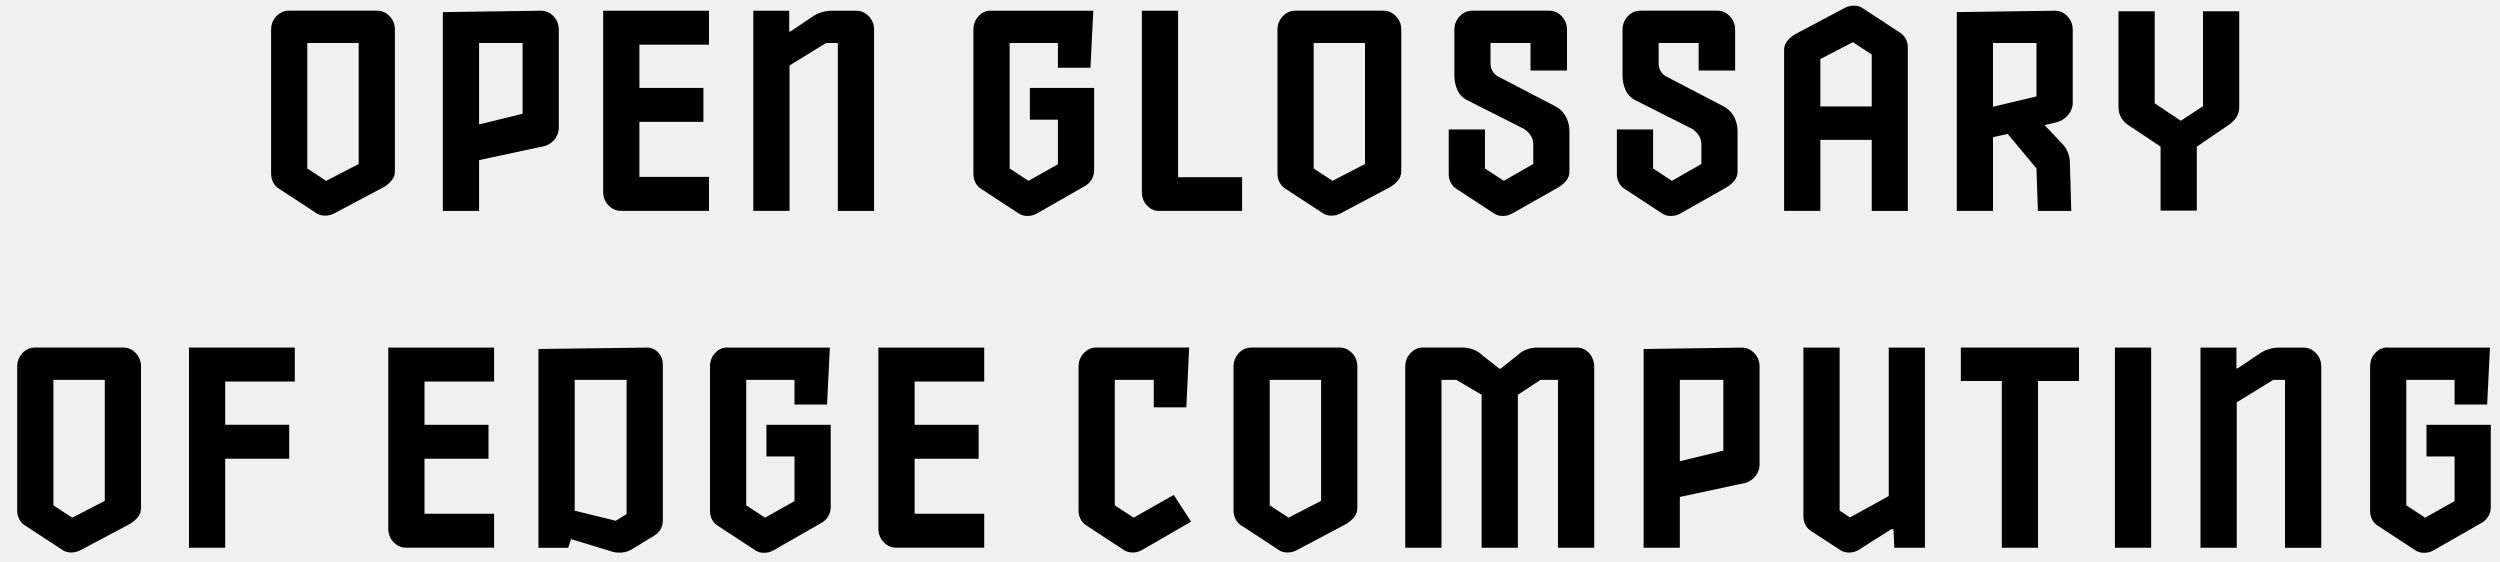
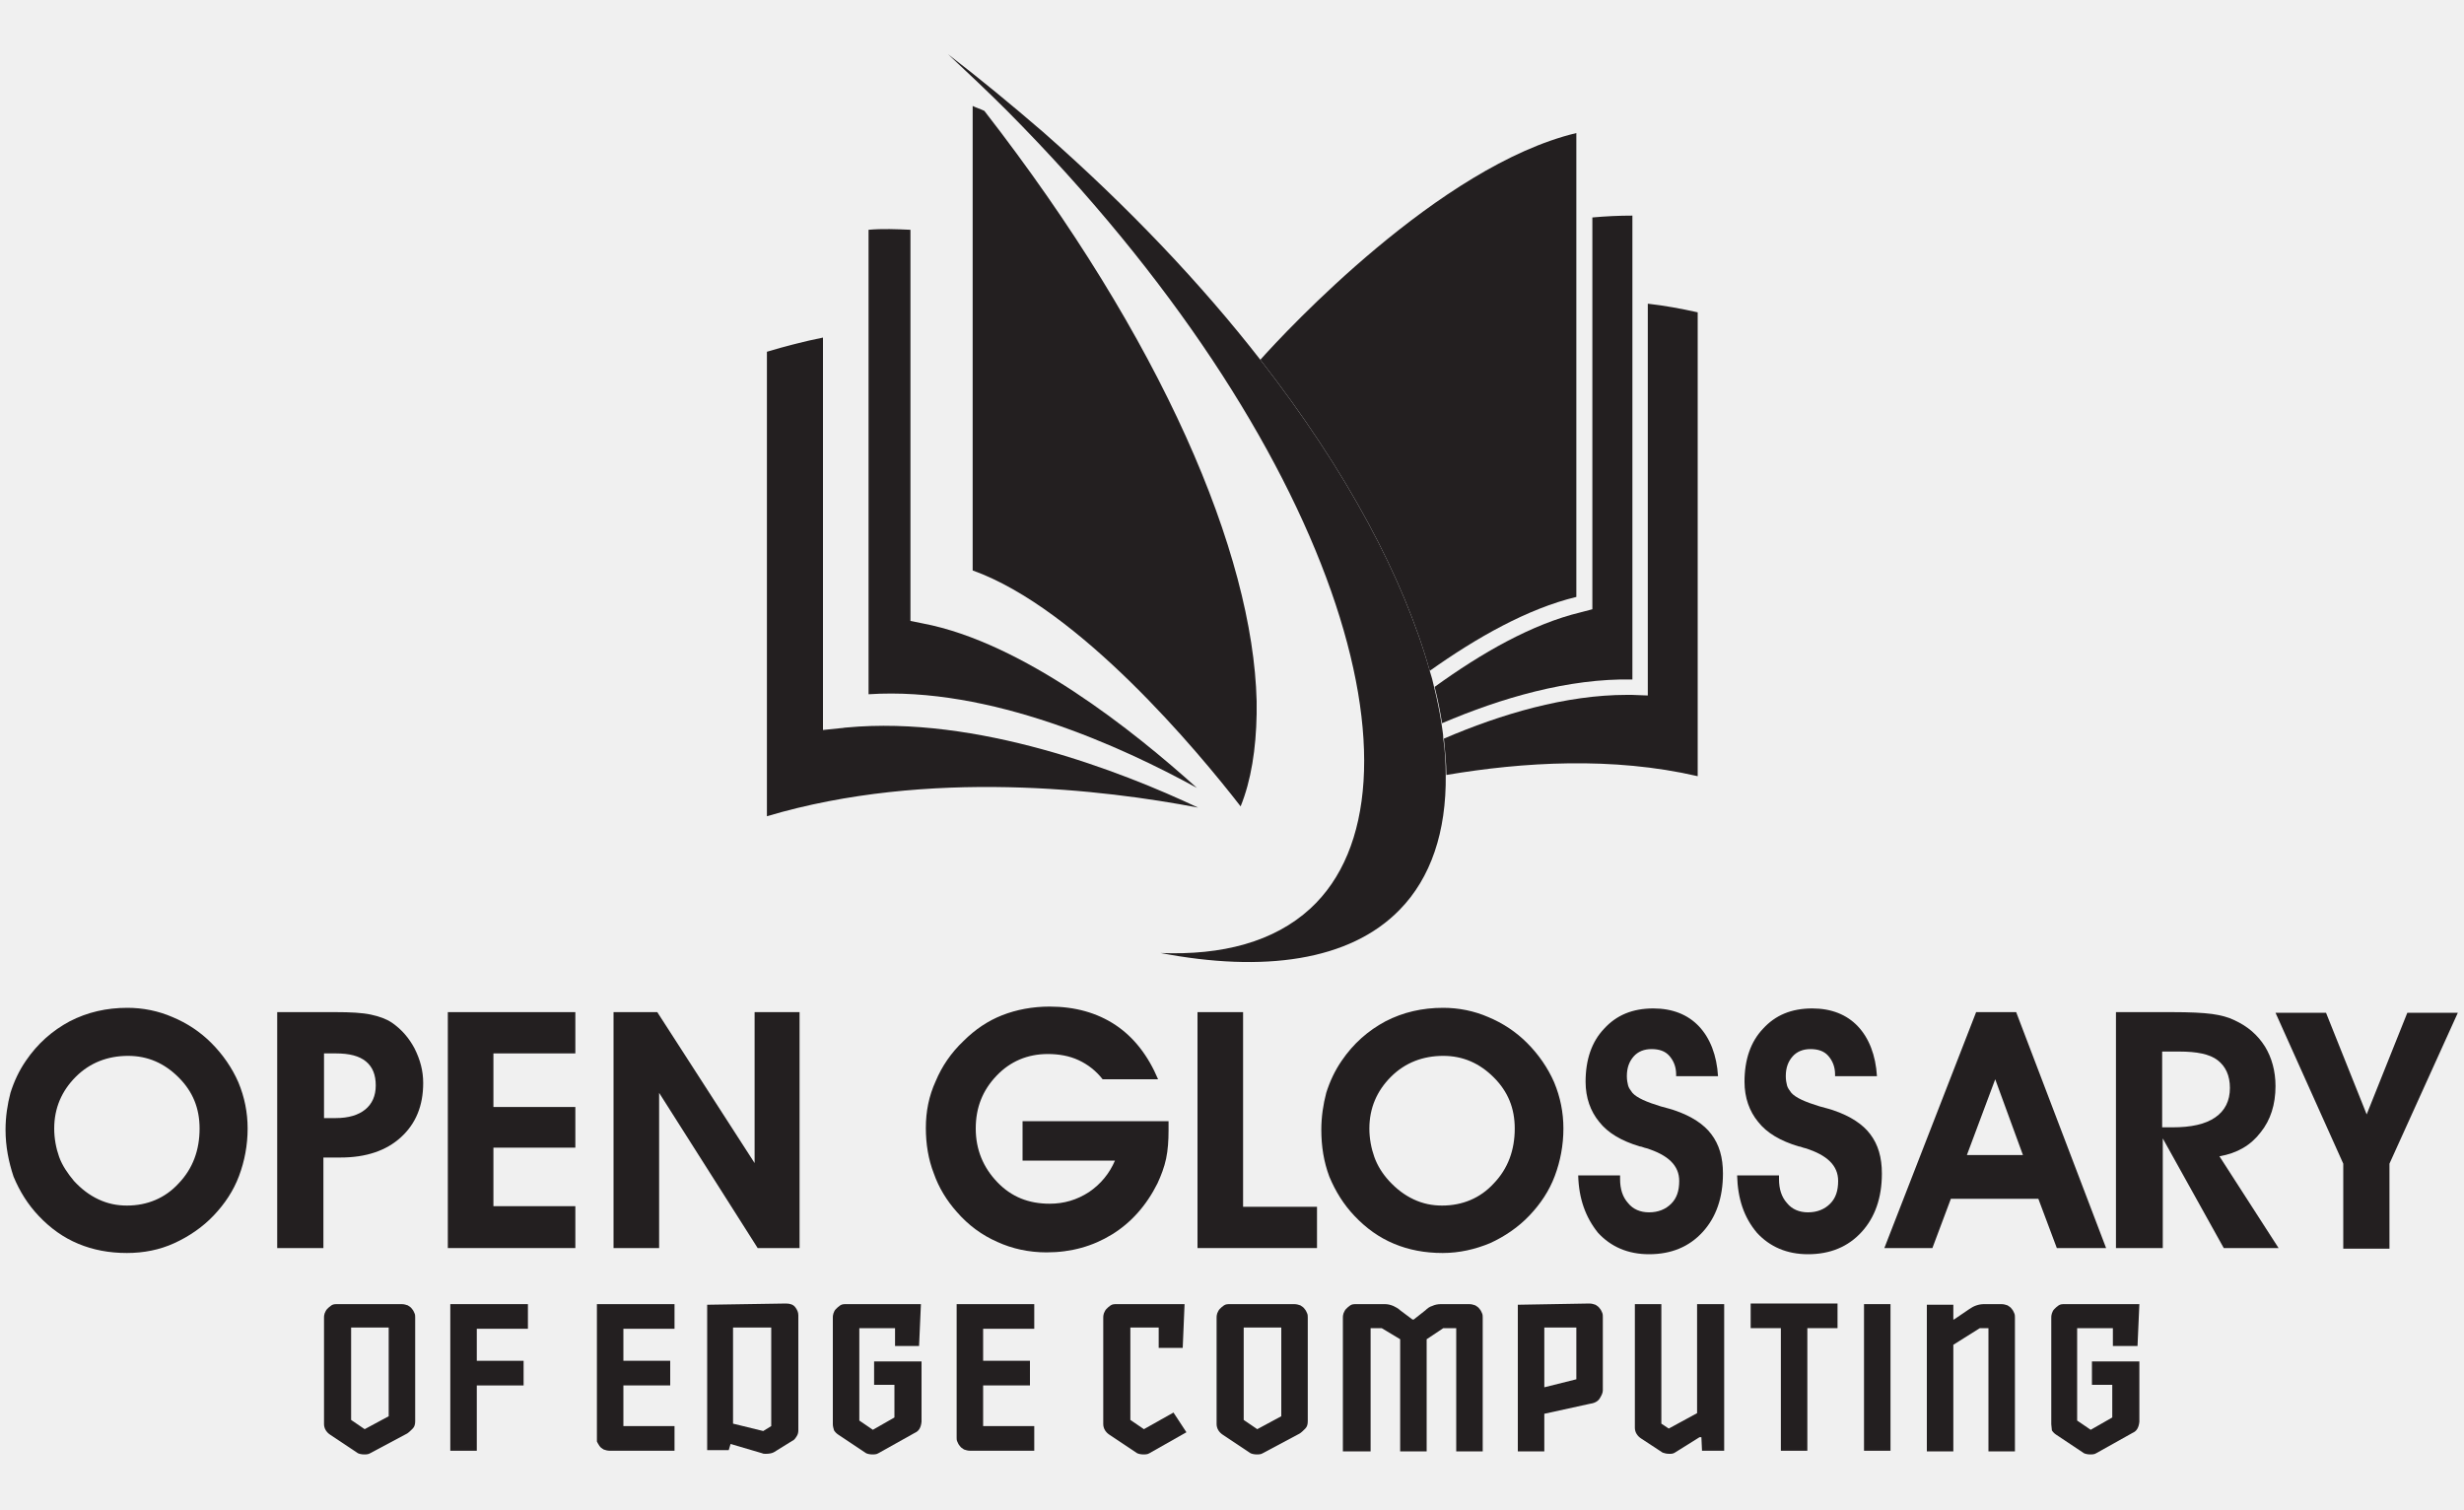
- <svg xmlns="http://www.w3.org/2000/svg" id="Layer_1" data-name="Layer 1" viewBox="0 0 648 145.67">
-   <path d="M102.35,44.18a3.585,3.585,0,0,1-.87,2.62,7.591,7.591,0,0,1-1.96,1.67L86.5,55.38a4.978,4.978,0,0,1-2.11.51,4.019,4.019,0,0,1-2.18-.51l-9.9-6.48a4.105,4.105,0,0,1-1.49-1.6,4.751,4.751,0,0,1-.55-2.26V7.51a4.875,4.875,0,0,1,1.09-2.99,5.22,5.22,0,0,1,1.46-1.24A4.263,4.263,0,0,1,75,2.77H97.63a4.263,4.263,0,0,1,2.18.51,5.196,5.196,0,0,1,1.46,1.24,4.719,4.719,0,0,1,.84,1.53,4.812,4.812,0,0,1,.25,1.46V44.18Zm-9.38-1.67V11.15H79.65V43.67l4.88,3.2Z" />
-   <path d="M114.79,54.66V3.14l25.32-.36a4.263,4.263,0,0,1,2.18.51,5.196,5.196,0,0,1,1.46,1.24,4.719,4.719,0,0,1,.84,1.53,4.812,4.812,0,0,1,.25,1.46V33.35a4.901,4.901,0,0,1-1.09,2.77,5.333,5.333,0,0,1-3.64,1.96L124.18,41.5V54.67h-9.39Zm20.67-43.51H124.18v21.1l11.28-2.77Z" />
-   <path d="M156.34,49.93V2.78h27.43v8.8H165.73V22.79h16.59v8.8H165.73V45.85h18.04v8.8h-22.7a4.263,4.263,0,0,1-2.18-.51,5.196,5.196,0,0,1-1.46-1.24,4.619,4.619,0,0,1-.84-1.53A5.014,5.014,0,0,1,156.34,49.93Z" />
-   <path d="M204.58,8.16h.29l5.53-3.71a8.944,8.944,0,0,1,5.24-1.67h6.19a4.263,4.263,0,0,1,2.18.51,5.196,5.196,0,0,1,1.46,1.24,4.719,4.719,0,0,1,.84,1.53,4.812,4.812,0,0,1,.25,1.46V54.67h-9.39V11.15h-3.06l-9.46,5.82V54.66h-9.39V2.78h9.31V8.16Z" />
-   <path d="M252.31,45.13V7.51a5.149,5.149,0,0,1,.25-1.49,4.56,4.56,0,0,1,.84-1.56,5.22,5.22,0,0,1,1.46-1.24,3.898,3.898,0,0,1,2.18-.44h26.34l-.73,14.77h-8.44v-6.4H261.7V43.67l4.88,3.2,7.64-4.29V31.01h-7.28V22.79H283.6V44.18a4.622,4.622,0,0,1-2.33,4l-12.73,7.28a4.978,4.978,0,0,1-2.11.51,4.019,4.019,0,0,1-2.18-.51l-9.9-6.48a4.105,4.105,0,0,1-1.49-1.6A4.626,4.626,0,0,1,252.31,45.13Z" />
-   <path d="M321.95,54.66H300.7a3.815,3.815,0,0,1-2.18-.44,5.196,5.196,0,0,1-1.46-1.24,4.652,4.652,0,0,1-.84-1.56,5.202,5.202,0,0,1-.25-1.49V2.78h9.39V45.93h16.59v8.73Z" />
-   <path d="M363.2,44.18a3.586,3.586,0,0,1-.87,2.62,7.591,7.591,0,0,1-1.96,1.67l-13.02,6.91a4.978,4.978,0,0,1-2.11.51,4.019,4.019,0,0,1-2.18-.51l-9.9-6.48a4.105,4.105,0,0,1-1.49-1.6,4.752,4.752,0,0,1-.55-2.26V7.51a4.875,4.875,0,0,1,1.09-2.99,5.22,5.22,0,0,1,1.46-1.24,4.263,4.263,0,0,1,2.18-.51h22.63a4.263,4.263,0,0,1,2.18.51,5.196,5.196,0,0,1,1.46,1.24,4.718,4.718,0,0,1,.84,1.53,4.811,4.811,0,0,1,.25,1.46V44.18Zm-9.39-1.67V11.15H340.5V43.67l4.88,3.2Z" />
-   <path d="M396.71,18.28V11.15H386.34v5.46a3.85,3.85,0,0,0,1.67,3.06l15.21,7.93a6.206,6.206,0,0,1,2.62,2.58,7.758,7.758,0,0,1,.95,3.82V44.26a3.585,3.585,0,0,1-.87,2.62,7.591,7.591,0,0,1-1.96,1.67l-12.22,6.91a4.978,4.978,0,0,1-2.11.51,4.019,4.019,0,0,1-2.18-.51l-9.9-6.48a4.105,4.105,0,0,1-1.49-1.6,4.752,4.752,0,0,1-.55-2.26V33.56h9.39V43.67l4.88,3.2,7.64-4.37V37.41a4.125,4.125,0,0,0-.62-2.22,6.043,6.043,0,0,0-1.64-1.71l-14.55-7.35a5.523,5.523,0,0,1-2.87-2.84,9.138,9.138,0,0,1-.76-3.57V7.51a4.875,4.875,0,0,1,1.09-2.99,5.366,5.366,0,0,1,1.46-1.24,4.276,4.276,0,0,1,2.19-.51h19.7a4.327,4.327,0,0,1,2.19.51,5.196,5.196,0,0,1,1.46,1.24,4.719,4.719,0,0,1,.84,1.53,4.847,4.847,0,0,1,.26,1.46V18.28Z" />
-   <path d="M440.29,18.28V11.15H429.92v5.46a3.85,3.85,0,0,0,1.67,3.06L446.8,27.6a6.206,6.206,0,0,1,2.62,2.58,7.758,7.758,0,0,1,.95,3.82V44.26a3.586,3.586,0,0,1-.87,2.62,7.591,7.591,0,0,1-1.96,1.67l-12.22,6.91a4.978,4.978,0,0,1-2.11.51,4.019,4.019,0,0,1-2.18-.51l-9.9-6.48a4.105,4.105,0,0,1-1.49-1.6,4.752,4.752,0,0,1-.55-2.26V33.56h9.39V43.67l4.88,3.2,7.64-4.37V37.41a4.125,4.125,0,0,0-.62-2.22,6.043,6.043,0,0,0-1.64-1.71l-14.55-7.35a5.523,5.523,0,0,1-2.87-2.84,9.138,9.138,0,0,1-.76-3.57V7.51a4.875,4.875,0,0,1,1.09-2.99,5.366,5.366,0,0,1,1.46-1.24,4.276,4.276,0,0,1,2.19-.51h19.7a4.327,4.327,0,0,1,2.19.51,5.196,5.196,0,0,1,1.46,1.24,4.718,4.718,0,0,1,.84,1.53,4.847,4.847,0,0,1,.26,1.46V18.28Z" />
-   <path d="M485.15,54.66V36.25H471.83V54.66h-9.39V13.18a3.585,3.585,0,0,1,.87-2.62,7.792,7.792,0,0,1,1.96-1.67l13.02-6.91a4.978,4.978,0,0,1,2.11-.51,4.019,4.019,0,0,1,2.18.51l9.9,6.48a4.105,4.105,0,0,1,1.49,1.6,4.745,4.745,0,0,1,.54,2.26V54.67H485.15Zm0-40.53-4.88-3.2-8.44,4.37V27.6h13.32Z" />
-   <path d="M528.22,54.66l-.36-10.99-8.73-10.48,2.84,1.16-7.13,1.6,1.75-2.91V54.65H507.2V3.14l25.32-.36a4.263,4.263,0,0,1,2.18.51,5.196,5.196,0,0,1,1.46,1.24,4.72,4.72,0,0,1,.84,1.53,4.812,4.812,0,0,1,.25,1.46V26.95a4.797,4.797,0,0,1-1.13,2.76,5.963,5.963,0,0,1-3.6,2.11l-3.71.87.36-1.09,5.38,5.68a7.199,7.199,0,0,1,1.96,4.66l.36,12.73H528.22Zm-.36-43.51H516.58V27.67l11.28-2.69Z" />
-   <path d="M560.02,54.58V38l-8.29-5.53a5.47,5.47,0,0,1-2.62-4.8V2.92h9.39V26.79l6.77,4.51,5.75-3.78V2.92h9.39V27.66a4.881,4.881,0,0,1-.73,2.73,7.578,7.578,0,0,1-2.11,2.07L569.41,38V54.59H560.02Z" />
-   <path d="M36.54,131.49a3.585,3.585,0,0,1-.87,2.62,7.591,7.591,0,0,1-1.96,1.67l-13.02,6.91a4.978,4.978,0,0,1-2.11.51,4.019,4.019,0,0,1-2.18-.51l-9.9-6.48a4.105,4.105,0,0,1-1.49-1.6,4.751,4.751,0,0,1-.55-2.26V94.82a4.875,4.875,0,0,1,1.09-2.99,5.22,5.22,0,0,1,1.46-1.24,4.263,4.263,0,0,1,2.18-.51H31.82a4.263,4.263,0,0,1,2.18.51,5.196,5.196,0,0,1,1.46,1.24,4.719,4.719,0,0,1,.84,1.53,4.862,4.862,0,0,1,.25,1.46v36.67Zm-9.38-1.67V98.46H13.84v32.52l4.88,3.2Z" />
-   <path d="M48.98,141.97V90.09H76.41v8.8H58.37V110.1H74.96v8.8H58.37v23.07Z" />
-   <path d="M100.64,137.24V90.09h27.43v8.8H110.03V110.1h16.59v8.8H110.03v14.26h18.04v8.8h-22.7a4.263,4.263,0,0,1-2.18-.51,5.196,5.196,0,0,1-1.46-1.24,4.619,4.619,0,0,1-.84-1.53A4.958,4.958,0,0,1,100.64,137.24Z" />
-   <path d="M139.57,141.97V90.46l27.8-.36a4.058,4.058,0,0,1,3.31,1.35,4.335,4.335,0,0,1,1.13,2.8v40.6a4.638,4.638,0,0,1-.55,2.26,4.105,4.105,0,0,1-1.49,1.6l-6.33,3.86a5.857,5.857,0,0,1-3.13.66,6.5,6.5,0,0,1-1.31-.15l-10.99-3.35-.73,2.26h-7.71Zm20.01-6.98,2.84-1.75V98.46H148.96v33.91Z" />
-   <path d="M184.03,132.44V94.82a5.149,5.149,0,0,1,.25-1.49,4.56,4.56,0,0,1,.84-1.56,5.219,5.219,0,0,1,1.46-1.24,3.898,3.898,0,0,1,2.18-.44H215.1l-.73,14.77h-8.44v-6.4H193.42v32.52l4.88,3.2,7.64-4.29V118.32h-7.28V110.1h16.66v21.39a4.621,4.621,0,0,1-2.33,4l-12.73,7.28a4.978,4.978,0,0,1-2.11.51,4.019,4.019,0,0,1-2.18-.51l-9.9-6.48a4.105,4.105,0,0,1-1.49-1.6A4.572,4.572,0,0,1,184.03,132.44Z" />
-   <path d="M227.68,137.24V90.09h27.43v8.8H237.07V110.1h16.59v8.8H237.07v14.26h18.04v8.8h-22.7a4.263,4.263,0,0,1-2.18-.51,5.196,5.196,0,0,1-1.46-1.24,4.619,4.619,0,0,1-.84-1.53A4.959,4.959,0,0,1,227.68,137.24Z" />
-   <path d="M299.06,105.59V98.46H288.95v32.52l4.88,3.2,10.4-5.89,4.51,6.91-12.95,7.49a4.978,4.978,0,0,1-2.11.51,4.019,4.019,0,0,1-2.18-.51l-9.9-6.48a4.105,4.105,0,0,1-1.49-1.6,4.751,4.751,0,0,1-.55-2.26V94.82a4.875,4.875,0,0,1,1.09-2.99,5.22,5.22,0,0,1,1.46-1.24,4.263,4.263,0,0,1,2.18-.51h23.94l-.73,15.5h-8.44Z" />
-   <path d="M351.81,131.49a3.585,3.585,0,0,1-.87,2.62,7.591,7.591,0,0,1-1.96,1.67l-13.02,6.91a4.978,4.978,0,0,1-2.11.51,4.019,4.019,0,0,1-2.18-.51l-9.9-6.48a4.105,4.105,0,0,1-1.49-1.6,4.751,4.751,0,0,1-.55-2.26V94.82a4.875,4.875,0,0,1,1.09-2.99,5.22,5.22,0,0,1,1.46-1.24,4.263,4.263,0,0,1,2.18-.51h22.63a4.263,4.263,0,0,1,2.18.51,5.196,5.196,0,0,1,1.46,1.24,4.718,4.718,0,0,1,.84,1.53,4.862,4.862,0,0,1,.25,1.46v36.67Zm-9.38-1.67V98.46H329.11v32.52l4.88,3.2Z" />
-   <path d="M379.03,90.09a7.86,7.86,0,0,1,2.95.54,7.093,7.093,0,0,1,2.36,1.56l4.29,3.35h.36l4.22-3.35a6.984,6.984,0,0,1,2.37-1.56,7.86,7.86,0,0,1,2.95-.54h10.04a4.263,4.263,0,0,1,2.18.51,4.762,4.762,0,0,1,1.42,1.24,5.221,5.221,0,0,1,.8,1.53,4.862,4.862,0,0,1,.25,1.46v47.15h-9.39V98.46h-4.51l-5.89,3.86v39.66h-9.39V102.32l-6.55-3.86h-3.86v43.51h-9.39V94.82a4.875,4.875,0,0,1,1.09-2.99,5.22,5.22,0,0,1,1.46-1.24,4.263,4.263,0,0,1,2.18-.51H379.03Z" />
-   <path d="M426.03,141.97V90.46l25.32-.36a4.263,4.263,0,0,1,2.18.51,5.196,5.196,0,0,1,1.46,1.24,4.719,4.719,0,0,1,.84,1.53,4.862,4.862,0,0,1,.25,1.46v25.83a4.849,4.849,0,0,1-1.09,2.76,5.372,5.372,0,0,1-3.64,1.96l-15.94,3.42v13.17h-9.38Zm20.66-43.51H435.41v21.1l11.28-2.76Z" />
-   <path d="M498.94,90.09v51.88h-7.93l-.22-4.8h-.58l-8.73,5.53a4.715,4.715,0,0,1-1.96.51,4.147,4.147,0,0,1-2.33-.51l-7.71-5.02a4.105,4.105,0,0,1-1.49-1.6,4.752,4.752,0,0,1-.55-2.26V90.09h9.39v42.27l2.69,1.75,10.04-5.53V90.09Z" />
-   <path d="M518.87,141.97V98.75H508.25V90.09h30.63v8.66H528.26v43.22Z" />
-   <path d="M557.58,90.09v51.88h-9.39V90.09Z" />
-   <path d="M579.7,95.48h.29l5.53-3.71a8.944,8.944,0,0,1,5.24-1.67h6.18a4.263,4.263,0,0,1,2.18.51,5.196,5.196,0,0,1,1.46,1.24,4.72,4.72,0,0,1,.84,1.53,4.862,4.862,0,0,1,.25,1.46v47.15h-9.39V98.46h-3.06l-9.46,5.82v37.69h-9.39V90.09h9.31v5.39Z" />
-   <path d="M614.33,132.44V94.82a5.149,5.149,0,0,1,.25-1.49,4.56,4.56,0,0,1,.84-1.56,5.22,5.22,0,0,1,1.46-1.24,3.898,3.898,0,0,1,2.18-.44h26.34l-.73,14.77h-8.44v-6.4h-12.52v32.52l4.88,3.2,7.64-4.29V118.32h-7.28V110.1h16.66v21.39a4.621,4.621,0,0,1-2.33,4l-12.73,7.28a4.978,4.978,0,0,1-2.11.51,4.019,4.019,0,0,1-2.18-.51l-9.9-6.48a4.105,4.105,0,0,1-1.49-1.6A4.793,4.793,0,0,1,614.33,132.44Z" />
+ <svg xmlns="http://www.w3.org/2000/svg" version="1.1" id="Layer_1" x="0px" y="0px" viewBox="0 0 400 245" style="enable-background:new 0 0 400 245;" xml:space="preserve">
+   <style type="text/css">
+ 	.st0{fill:#FFFFFF;}
+ 	.st1{fill:#231F20;}
+ 	.st2{fill:#EAEDEF;}
+ 	.st3{fill:#9163CC;}
+ 	.st4{fill:#1ECECA;}
+ 	.st5{fill:#D3D2D2;}
+ </style>
+   <g id="XMLID_120_">
+     <g id="XMLID_228_">
+       <path id="XMLID_242_" class="st1" d="M267.5,49.3v63.6l-2.6-0.1c-0.3,0-0.6,0-0.8,0c-9.9,0-20.4,3.1-29.7,7.1c0.2,2,0.4,4,0.4,5.9    c12.4-2.1,27-3,40.8,0.2V50.7C272.9,50.1,270.2,49.6,267.5,49.3z" />
+       <path id="XMLID_241_" class="st1" d="M265,110.3V35c-2.2,0-4.3,0.1-6.5,0.3v63.6l-1.9,0.5c-7.9,1.9-16.1,6.6-23.7,12.1    c0.5,2,0.9,4,1.2,5.9C243.7,113.3,254.6,110.1,265,110.3z" />
+       <path id="XMLID_239_" class="st1" d="M255.9,96.9V21.6c-22.2,5.3-47.2,32.2-51.3,36.8c14.1,18.1,23.3,35.5,27.5,50.5    C239.7,103.5,248,98.8,255.9,96.9z" />
+       <path id="XMLID_238_" class="st1" d="M137.4,118.1c-0.3,0-0.6,0.1-0.9,0.1l-2.9,0.3V54.8c-3,0.6-6.1,1.4-9.1,2.3v75.4    c26.2-7.8,54.9-4.3,70-1.4C182,125.2,158.6,116.1,137.4,118.1z" />
+       <path id="XMLID_236_" class="st1" d="M194.3,127.9c-10.2-9.2-28.2-23.6-44.5-26.7l-2-0.4V37.3c-2.3-0.1-4.5-0.2-6.8,0v75.4    C160.7,111.4,182.1,121.2,194.3,127.9z" />
+       <path id="XMLID_235_" class="st1" d="M204,115.9v-2.1c-0.6-24-15.3-58.6-44.2-95.8c-0.6-0.3-1.3-0.5-1.9-0.8v75.4    c17.3,6.2,36.6,29.4,43.5,38.3C203.1,126.7,203.9,121.6,204,115.9z" />
+       <path id="XMLID_229_" class="st1" d="M234,117.4c-0.3-1.9-0.7-3.9-1.2-5.9c-0.2-0.9-0.4-1.7-0.7-2.6c-4.2-15-13.4-32.4-27.5-50.5    c-9.5-12.2-21.3-24.7-35.3-37c-5.1-4.4-10.2-8.6-15.4-12.6c3.2,3,6.4,6,9.6,9.2c53.8,54.2,70,110.4,49.2,129.5    c-5.9,5.4-14.3,7.6-24.3,7.2c16.7,3.2,30.7,1.3,38.8-7c5.1-5.2,7.6-12.7,7.5-21.9c0-1.9-0.1-3.8-0.4-5.9    C234.3,119.1,234.1,118.3,234,117.4z" />
+     </g>
+     <g id="XMLID_192_">
+       <path id="XMLID_225_" class="st1" d="M0.9,183.4c0-2.1,0.3-4.1,0.8-6c0.6-1.9,1.4-3.6,2.5-5.2c1.9-2.8,4.3-4.9,7.1-6.4    c2.9-1.5,6-2.2,9.4-2.2c2.5,0,5,0.5,7.3,1.5c2.4,1,4.5,2.4,6.3,4.2c1.9,1.9,3.4,4.1,4.4,6.4c1,2.4,1.5,4.9,1.5,7.5    c0,2.7-0.5,5.3-1.4,7.7c-0.9,2.4-2.3,4.5-4.1,6.4c-1.8,1.9-4,3.4-6.4,4.5s-5,1.6-7.7,1.6c-2.9,0-5.5-0.5-7.9-1.5    c-2.4-1-4.5-2.5-6.4-4.5c-1.8-1.9-3.1-4-4.1-6.4C1.4,188.6,0.9,186.1,0.9,183.4z M8.8,183.2c0,1.6,0.3,3.2,0.8,4.6    s1.4,2.7,2.4,3.9c1.2,1.3,2.5,2.3,4,3c1.5,0.7,3,1,4.6,1c3.3,0,6.2-1.2,8.4-3.6c2.3-2.4,3.4-5.4,3.4-8.9c0-3.3-1.1-6-3.4-8.3    c-2.3-2.3-5-3.5-8.2-3.5c-3.3,0-6.2,1.1-8.5,3.4S8.8,179.9,8.8,183.2z" />
+       <path id="XMLID_222_" class="st1" d="M52.5,202.6H45v-38.3h9.5c2.4,0,4.3,0.1,5.7,0.4c1.4,0.3,2.5,0.7,3.4,1.3    c1.6,1.1,2.8,2.5,3.7,4.2c0.9,1.8,1.4,3.6,1.4,5.6c0,3.7-1.2,6.6-3.6,8.8c-2.4,2.2-5.7,3.3-9.8,3.3h-2.8V202.6z M52.5,181.5h2    c2.1,0,3.7-0.5,4.8-1.4c1.1-0.9,1.7-2.2,1.7-3.9c0-1.7-0.5-3-1.6-3.9c-1.1-0.9-2.7-1.3-4.9-1.3h-1.9V181.5z" />
+       <path id="XMLID_220_" class="st1" d="M93.4,202.6H72.7v-38.3h20.7v6.7H80.1v8.7h13.3v6.6H80.1v9.5h13.3V202.6z" />
+       <path id="XMLID_218_" class="st1" d="M107,202.6h-7.4v-38.3h7.1l15.8,24.5v-24.5h7.3v38.3H123l-16-25.2V202.6z" />
+       <path id="XMLID_216_" class="st1" d="M189.7,182.3c0,0.1,0,0.4,0,0.6c0,0.3,0,0.5,0,0.6c0,1.6-0.1,3.2-0.4,4.6    c-0.3,1.4-0.8,2.7-1.4,4c-1.8,3.6-4.3,6.4-7.4,8.3s-6.6,2.9-10.6,2.9c-2.9,0-5.6-0.6-8-1.7c-2.5-1.1-4.7-2.7-6.6-4.9    c-1.6-1.8-2.9-3.9-3.7-6.2c-0.9-2.3-1.3-4.8-1.3-7.4c0-2.7,0.5-5.2,1.6-7.6c1-2.4,2.5-4.6,4.5-6.5c1.9-1.9,4-3.3,6.3-4.2    c2.3-0.9,4.9-1.4,7.7-1.4c4.1,0,7.7,1,10.7,3c3,2,5.3,5,6.9,8.8H179c-1.1-1.4-2.4-2.4-3.9-3.1c-1.5-0.7-3.2-1-5-1    c-3.3,0-6.1,1.2-8.3,3.5c-2.3,2.4-3.4,5.2-3.4,8.6c0,3.4,1.2,6.3,3.5,8.7c2.3,2.4,5.1,3.5,8.5,3.5c2.3,0,4.4-0.6,6.4-1.9    c1.9-1.3,3.3-3,4.2-5.1h-15v-6.4H189.7z" />
+       <path id="XMLID_214_" class="st1" d="M213.8,202.6h-19.4v-38.3h7.4v31.6h12V202.6z" />
+       <path id="XMLID_211_" class="st1" d="M214.5,183.4c0-2.1,0.3-4.1,0.8-6c0.6-1.9,1.4-3.6,2.5-5.2c1.9-2.8,4.3-4.9,7.1-6.4    c2.9-1.5,6-2.2,9.4-2.2c2.5,0,5,0.5,7.3,1.5c2.4,1,4.5,2.4,6.3,4.2c1.9,1.9,3.4,4.1,4.4,6.4c1,2.4,1.5,4.9,1.5,7.5    c0,2.7-0.5,5.3-1.4,7.7c-0.9,2.4-2.3,4.5-4.1,6.4c-1.8,1.9-4,3.4-6.4,4.5c-2.4,1-5,1.6-7.7,1.6c-2.9,0-5.5-0.5-7.9-1.5    c-2.4-1-4.5-2.5-6.4-4.5c-1.8-1.9-3.1-4-4.1-6.4C214.9,188.6,214.5,186.1,214.5,183.4z M222.3,183.2c0,1.6,0.3,3.2,0.8,4.6    c0.5,1.4,1.3,2.7,2.4,3.9c1.2,1.3,2.5,2.3,4,3c1.5,0.7,3,1,4.6,1c3.3,0,6.2-1.2,8.4-3.6c2.3-2.4,3.4-5.4,3.4-8.9    c0-3.3-1.1-6-3.4-8.3c-2.3-2.3-5-3.5-8.2-3.5c-3.3,0-6.2,1.1-8.5,3.4C223.5,177.1,222.3,179.9,222.3,183.2z" />
+       <path id="XMLID_209_" class="st1" d="M256.2,190.8l6.8,0v0.6c0,1.6,0.4,2.9,1.3,3.9c0.8,1,2,1.5,3.4,1.5c1.5,0,2.7-0.5,3.6-1.4    c0.9-0.9,1.3-2.1,1.3-3.7c0-2.5-1.8-4.2-5.3-5.3c-0.5-0.1-0.8-0.3-1.1-0.3c-3-0.9-5.2-2.2-6.6-4c-1.4-1.7-2.2-3.9-2.2-6.5    c0-3.6,1-6.5,3-8.6c2-2.2,4.6-3.3,8-3.3c3.1,0,5.6,1,7.4,2.9c1.8,1.9,2.9,4.7,3.1,8.1h-6.8v-0.3c0-1.2-0.4-2.2-1.1-3    c-0.7-0.8-1.7-1.1-2.9-1.1c-1.2,0-2.2,0.4-2.9,1.2c-0.7,0.8-1.1,1.8-1.1,3.2c0,0.6,0.1,1.1,0.2,1.5c0.1,0.4,0.4,0.8,0.7,1.2    c0.7,0.8,2.3,1.5,4.6,2.2c1.1,0.3,1.9,0.5,2.4,0.7c2.6,0.9,4.6,2.2,5.8,3.8c1.3,1.7,1.9,3.8,1.9,6.4c0,3.9-1.1,7.1-3.3,9.5    c-2.2,2.4-5.1,3.6-8.7,3.6c-3.4,0-6.2-1.2-8.3-3.5C257.4,197.6,256.3,194.6,256.2,190.8z" />
+       <path id="XMLID_207_" class="st1" d="M282,190.8l6.8,0v0.6c0,1.6,0.4,2.9,1.3,3.9c0.8,1,2,1.5,3.4,1.5c1.5,0,2.7-0.5,3.6-1.4    c0.9-0.9,1.3-2.1,1.3-3.7c0-2.5-1.8-4.2-5.3-5.3c-0.5-0.1-0.8-0.3-1.1-0.3c-3-0.9-5.2-2.2-6.6-4c-1.4-1.7-2.2-3.9-2.2-6.5    c0-3.6,1-6.5,3-8.6c2-2.2,4.6-3.3,8-3.3c3.1,0,5.6,1,7.4,2.9c1.8,1.9,2.9,4.7,3.1,8.1h-6.8v-0.3c0-1.2-0.4-2.2-1.1-3    c-0.7-0.8-1.7-1.1-2.9-1.1c-1.2,0-2.2,0.4-2.9,1.2c-0.7,0.8-1.1,1.8-1.1,3.2c0,0.6,0.1,1.1,0.2,1.5c0.1,0.4,0.4,0.8,0.7,1.2    c0.7,0.8,2.3,1.5,4.6,2.2c1.1,0.3,1.9,0.5,2.4,0.7c2.6,0.9,4.6,2.2,5.8,3.8c1.3,1.7,1.9,3.8,1.9,6.4c0,3.9-1.1,7.1-3.3,9.5    c-2.2,2.4-5.1,3.6-8.7,3.6c-3.4,0-6.2-1.2-8.3-3.5C283.1,197.6,282.1,194.6,282,190.8z" />
+       <path id="XMLID_204_" class="st1" d="M316.7,194.6l-3,8h-7.8l14.9-38.3h6.5l14.6,38.3h-8l-3-8H316.7z M328.4,187.5l-4.5-12.3    l-4.6,12.3H328.4z" />
+       <path id="XMLID_201_" class="st1" d="M351,202.6h-7.5v-38.3h9.1c2.9,0,5,0.1,6.5,0.3c1.4,0.2,2.6,0.5,3.6,1c2.2,1,3.8,2.4,5,4.3    c1.1,1.8,1.7,4,1.7,6.4c0,3-0.8,5.5-2.4,7.5c-1.6,2.1-3.8,3.4-6.7,3.9l9.6,14.9h-8.9l-9.9-17.8V202.6z M351,183h1.7    c3,0,5.3-0.5,6.9-1.6c1.6-1.1,2.4-2.7,2.4-4.8c0-2-0.7-3.5-2-4.5c-1.3-1-3.4-1.4-6.2-1.4H351V183z" />
+       <path id="XMLID_193_" class="st1" d="M387.9,188.9v13.8h-7.5v-13.8l-11-24.5h8.2l6.6,16.5l6.6-16.5h8.2L387.9,188.9z" />
+     </g>
+     <g id="XMLID_121_">
+       <g>
+         <path id="XMLID_154_" class="st1" d="M67.4,230.7c0,0.5-0.1,0.9-0.4,1.2c-0.3,0.3-0.6,0.6-0.9,0.8l-6,3.2c-0.3,0.2-0.7,0.2-1,0.2     c-0.4,0-0.8-0.1-1-0.2l-4.5-3c-0.3-0.2-0.5-0.4-0.7-0.7c-0.2-0.3-0.3-0.7-0.3-1v-17.3c0-0.2,0-0.4,0.1-0.7     c0.1-0.2,0.2-0.5,0.4-0.7c0.2-0.2,0.4-0.4,0.7-0.6c0.3-0.2,0.6-0.2,1-0.2h10.4c0.4,0,0.7,0.1,1,0.2c0.3,0.2,0.5,0.3,0.7,0.6     c0.2,0.2,0.3,0.5,0.4,0.7c0.1,0.2,0.1,0.5,0.1,0.7V230.7z M63.1,229.9v-14.4H57v15l2.2,1.5L63.1,229.9z" />
+         <path id="XMLID_152_" class="st1" d="M73.1,235.5v-23.8h12.6v4h-8.3v5.2h7.6v4h-7.6v10.6H73.1z" />
+         <path id="XMLID_150_" class="st1" d="M96.9,233.4v-21.7h12.6v4h-8.3v5.2h7.6v4h-7.6v6.6h8.3v4H99c-0.4,0-0.7-0.1-1-0.2     c-0.3-0.2-0.5-0.3-0.7-0.6s-0.3-0.5-0.4-0.7C96.9,233.8,96.9,233.6,96.9,233.4z" />
+         <path id="XMLID_147_" class="st1" d="M114.8,235.5v-23.7l12.8-0.2c0.7,0,1.2,0.2,1.5,0.6c0.3,0.4,0.5,0.8,0.5,1.3v18.7     c0,0.4-0.1,0.7-0.3,1c-0.2,0.3-0.4,0.6-0.7,0.7l-2.9,1.8c-0.3,0.2-0.8,0.3-1.4,0.3c-0.2,0-0.4,0-0.6-0.1l-5.1-1.5l-0.3,1H114.8z      M123.9,232.3l1.3-0.8v-16h-6.2v15.6L123.9,232.3z" />
+         <path id="XMLID_145_" class="st1" d="M135.2,231.2v-17.3c0-0.2,0-0.4,0.1-0.7c0.1-0.3,0.2-0.5,0.4-0.7c0.2-0.2,0.4-0.4,0.7-0.6     c0.3-0.2,0.6-0.2,1-0.2h12.1l-0.3,6.8h-3.9v-2.9h-5.8v15l2.2,1.5l3.5-2v-5.3h-3.3v-3.8h7.7v9.8c-0.1,0.9-0.4,1.5-1.1,1.8     l-5.9,3.3c-0.3,0.2-0.7,0.2-1,0.2c-0.4,0-0.8-0.1-1-0.2l-4.5-3c-0.3-0.2-0.5-0.4-0.7-0.7C135.3,231.9,135.2,231.5,135.2,231.2z" />
+         <path id="XMLID_143_" class="st1" d="M155.3,233.4v-21.7h12.6v4h-8.3v5.2h7.6v4h-7.6v6.6h8.3v4h-10.4c-0.4,0-0.7-0.1-1-0.2     c-0.3-0.2-0.5-0.3-0.7-0.6c-0.2-0.2-0.3-0.5-0.4-0.7C155.3,233.8,155.3,233.6,155.3,233.4z" />
+         <path id="XMLID_141_" class="st1" d="M188.1,218.8v-3.3h-4.6v15l2.2,1.5l4.8-2.7l2.1,3.2l-6,3.4c-0.3,0.2-0.7,0.2-1,0.2     c-0.4,0-0.8-0.1-1-0.2l-4.5-3c-0.3-0.2-0.5-0.4-0.7-0.7c-0.2-0.3-0.3-0.7-0.3-1v-17.3c0-0.2,0-0.4,0.1-0.7     c0.1-0.2,0.2-0.5,0.4-0.7c0.2-0.2,0.4-0.4,0.7-0.6c0.3-0.2,0.6-0.2,1-0.2h11l-0.3,7.1H188.1z" />
+         <path id="XMLID_138_" class="st1" d="M212.3,230.7c0,0.5-0.1,0.9-0.4,1.2c-0.3,0.3-0.6,0.6-0.9,0.8l-6,3.2     c-0.3,0.2-0.7,0.2-1,0.2c-0.4,0-0.8-0.1-1-0.2l-4.5-3c-0.3-0.2-0.5-0.4-0.7-0.7c-0.2-0.3-0.3-0.7-0.3-1v-17.3     c0-0.2,0-0.4,0.1-0.7c0.1-0.2,0.2-0.5,0.4-0.7c0.2-0.2,0.4-0.4,0.7-0.6c0.3-0.2,0.6-0.2,1-0.2h10.4c0.4,0,0.7,0.1,1,0.2     c0.3,0.2,0.5,0.3,0.7,0.6c0.2,0.2,0.3,0.5,0.4,0.7c0.1,0.2,0.1,0.5,0.1,0.7V230.7z M208,229.9v-14.4h-6.1v15l2.2,1.5L208,229.9z" />
+         <path id="XMLID_136_" class="st1" d="M224.8,211.7c0.5,0,0.9,0.1,1.4,0.3c0.4,0.2,0.8,0.4,1.1,0.7l2,1.5h0.2l1.9-1.5     c0.3-0.3,0.7-0.6,1.1-0.7c0.4-0.2,0.9-0.3,1.4-0.3h4.6c0.4,0,0.7,0.1,1,0.2c0.3,0.2,0.5,0.3,0.7,0.6c0.2,0.2,0.3,0.5,0.4,0.7     s0.1,0.5,0.1,0.7v21.7h-4.3v-20h-2.1l-2.7,1.8v18.2h-4.3v-18.2l-3-1.8h-1.8v20H218v-21.7c0-0.2,0-0.4,0.1-0.7     c0.1-0.2,0.2-0.5,0.4-0.7c0.2-0.2,0.4-0.4,0.7-0.6c0.3-0.2,0.6-0.2,1-0.2H224.8z" />
+         <path id="XMLID_133_" class="st1" d="M246.4,235.5v-23.7l11.6-0.2c0.4,0,0.7,0.1,1,0.2c0.3,0.2,0.5,0.3,0.7,0.6     c0.2,0.2,0.3,0.5,0.4,0.7s0.1,0.5,0.1,0.7v11.9c0,0.4-0.2,0.8-0.5,1.3c-0.3,0.5-0.9,0.8-1.7,0.9l-7.3,1.6v6.1H246.4z      M255.9,215.5h-5.2v9.7l5.2-1.3V215.5z" />
+         <path id="XMLID_131_" class="st1" d="M279.9,211.7v23.8h-3.6l-0.1-2.2h-0.3l-4,2.5c-0.3,0.2-0.6,0.2-0.9,0.2     c-0.5,0-0.8-0.1-1.1-0.2l-3.5-2.3c-0.3-0.2-0.5-0.4-0.7-0.7c-0.2-0.3-0.3-0.7-0.3-1v-20.1h4.3v19.4l1.2,0.8l4.6-2.5v-17.7H279.9z     " />
+         <path id="XMLID_129_" class="st1" d="M289.1,235.5v-19.9h-4.9v-4h14.1v4h-4.9v19.9H289.1z" />
+         <path id="XMLID_127_" class="st1" d="M306.9,211.7v23.8h-4.3v-23.8H306.9z" />
+         <path id="XMLID_125_" class="st1" d="M317.1,214.2h0.1l2.5-1.7c0.7-0.5,1.5-0.8,2.4-0.8h2.8c0.4,0,0.7,0.1,1,0.2     c0.3,0.2,0.5,0.3,0.7,0.6c0.2,0.2,0.3,0.5,0.4,0.7s0.1,0.5,0.1,0.7v21.7h-4.3v-20h-1.4l-4.3,2.7v17.3h-4.3v-23.8h4.3V214.2z" />
+         <path id="XMLID_123_" class="st1" d="M333,231.2v-17.3c0-0.2,0-0.4,0.1-0.7c0.1-0.3,0.2-0.5,0.4-0.7c0.2-0.2,0.4-0.4,0.7-0.6     c0.3-0.2,0.6-0.2,1-0.2h12.1l-0.3,6.8H343v-2.9h-5.8v15l2.2,1.5l3.5-2v-5.3h-3.3v-3.8h7.7v9.8c-0.1,0.9-0.4,1.5-1.1,1.8l-5.9,3.3     c-0.3,0.2-0.7,0.2-1,0.2c-0.4,0-0.8-0.1-1-0.2l-4.5-3c-0.3-0.2-0.5-0.4-0.7-0.7C333.1,231.9,333,231.5,333,231.2z" />
+       </g>
+     </g>
+   </g>
</svg>
